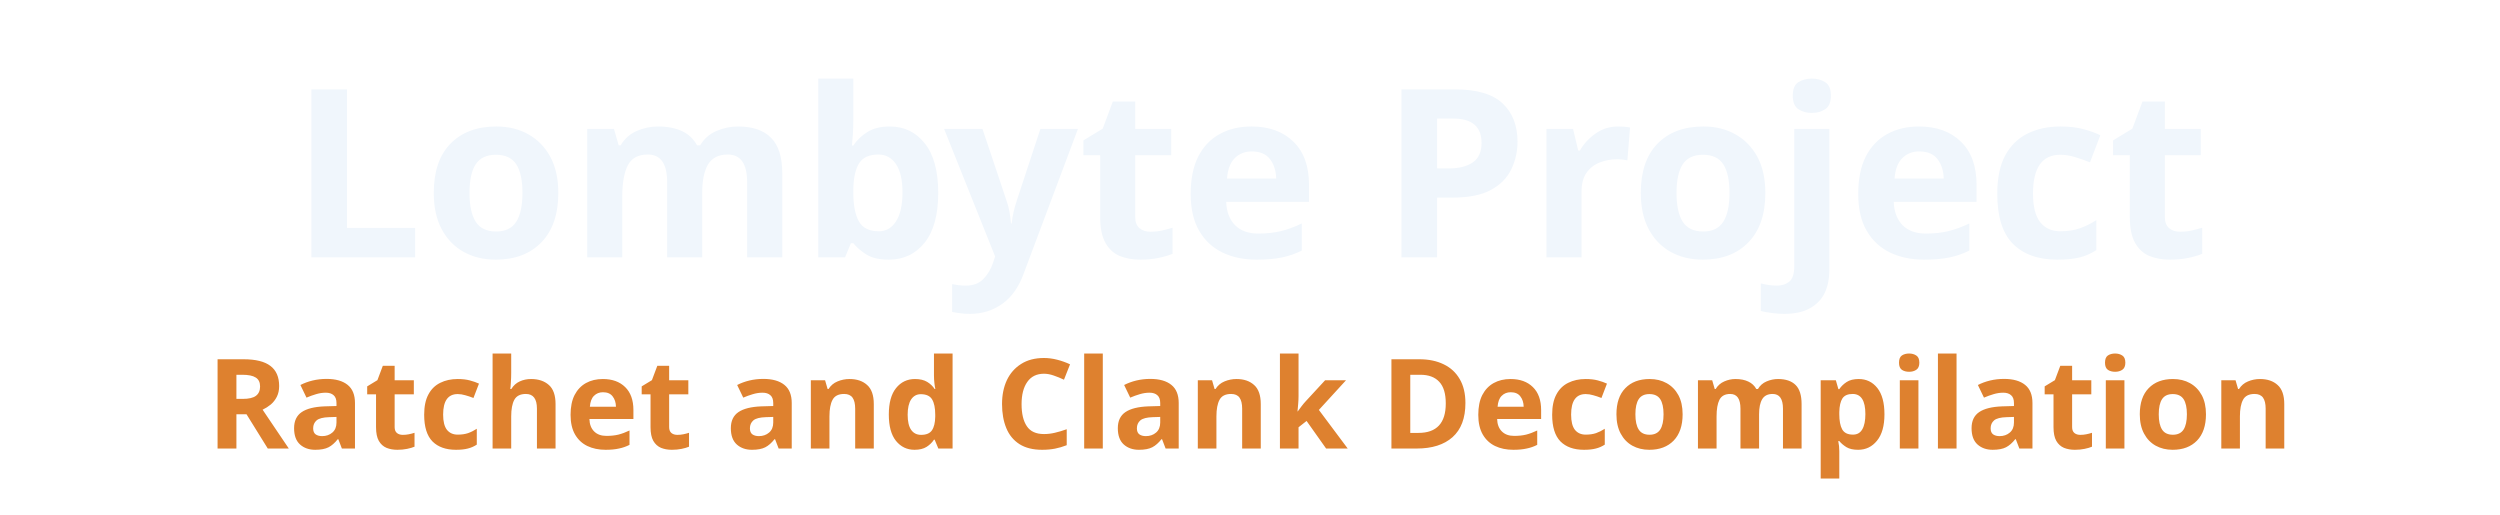
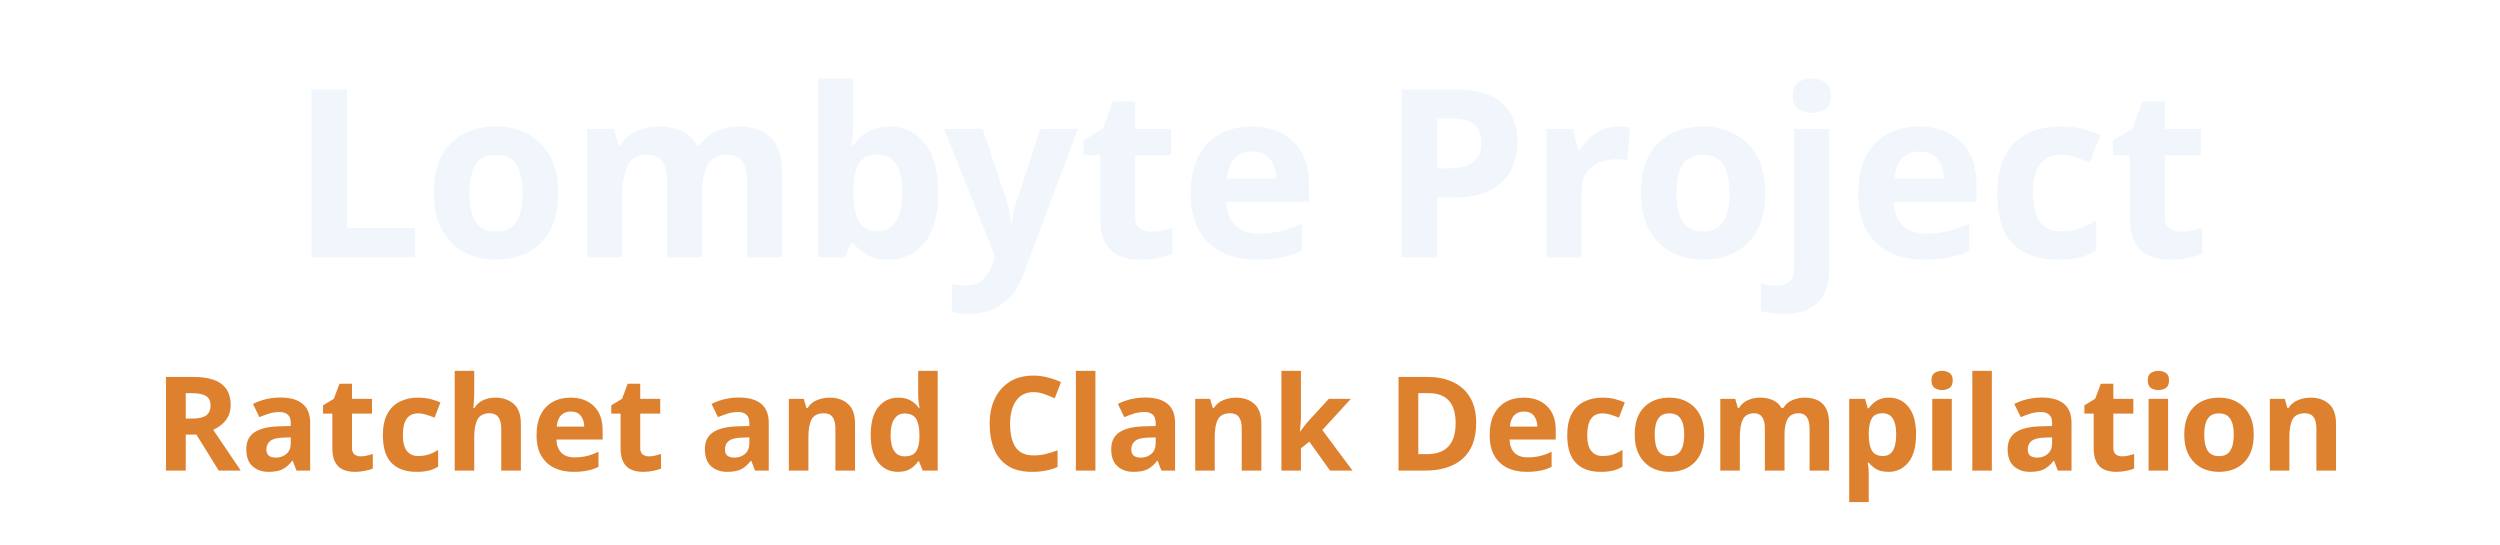
- <svg xmlns="http://www.w3.org/2000/svg" width="340" height="70" viewBox="0 0 340 70">
+ <svg xmlns="http://www.w3.org/2000/svg" width="340" height="74" viewBox="0 0 340 74">
  <g text-anchor="middle" font-family="-apple-system,BlinkMacSystemFont,'Segoe UI','Noto Sans',Helvetica,Arial,sans-serif" font-weight="600">
    <text x="170" y="35" font-size="32" fill="#f0f6fc">Lombyte Project</text>
-     <text x="170" y="61" font-size="17" fill="#de812f">Ratchet and Clank Decompilation</text>
+     <text x="170" y="64" font-size="17.85" fill="#de812f">Ratchet and Clank Decompilation</text>
  </g>
</svg>
